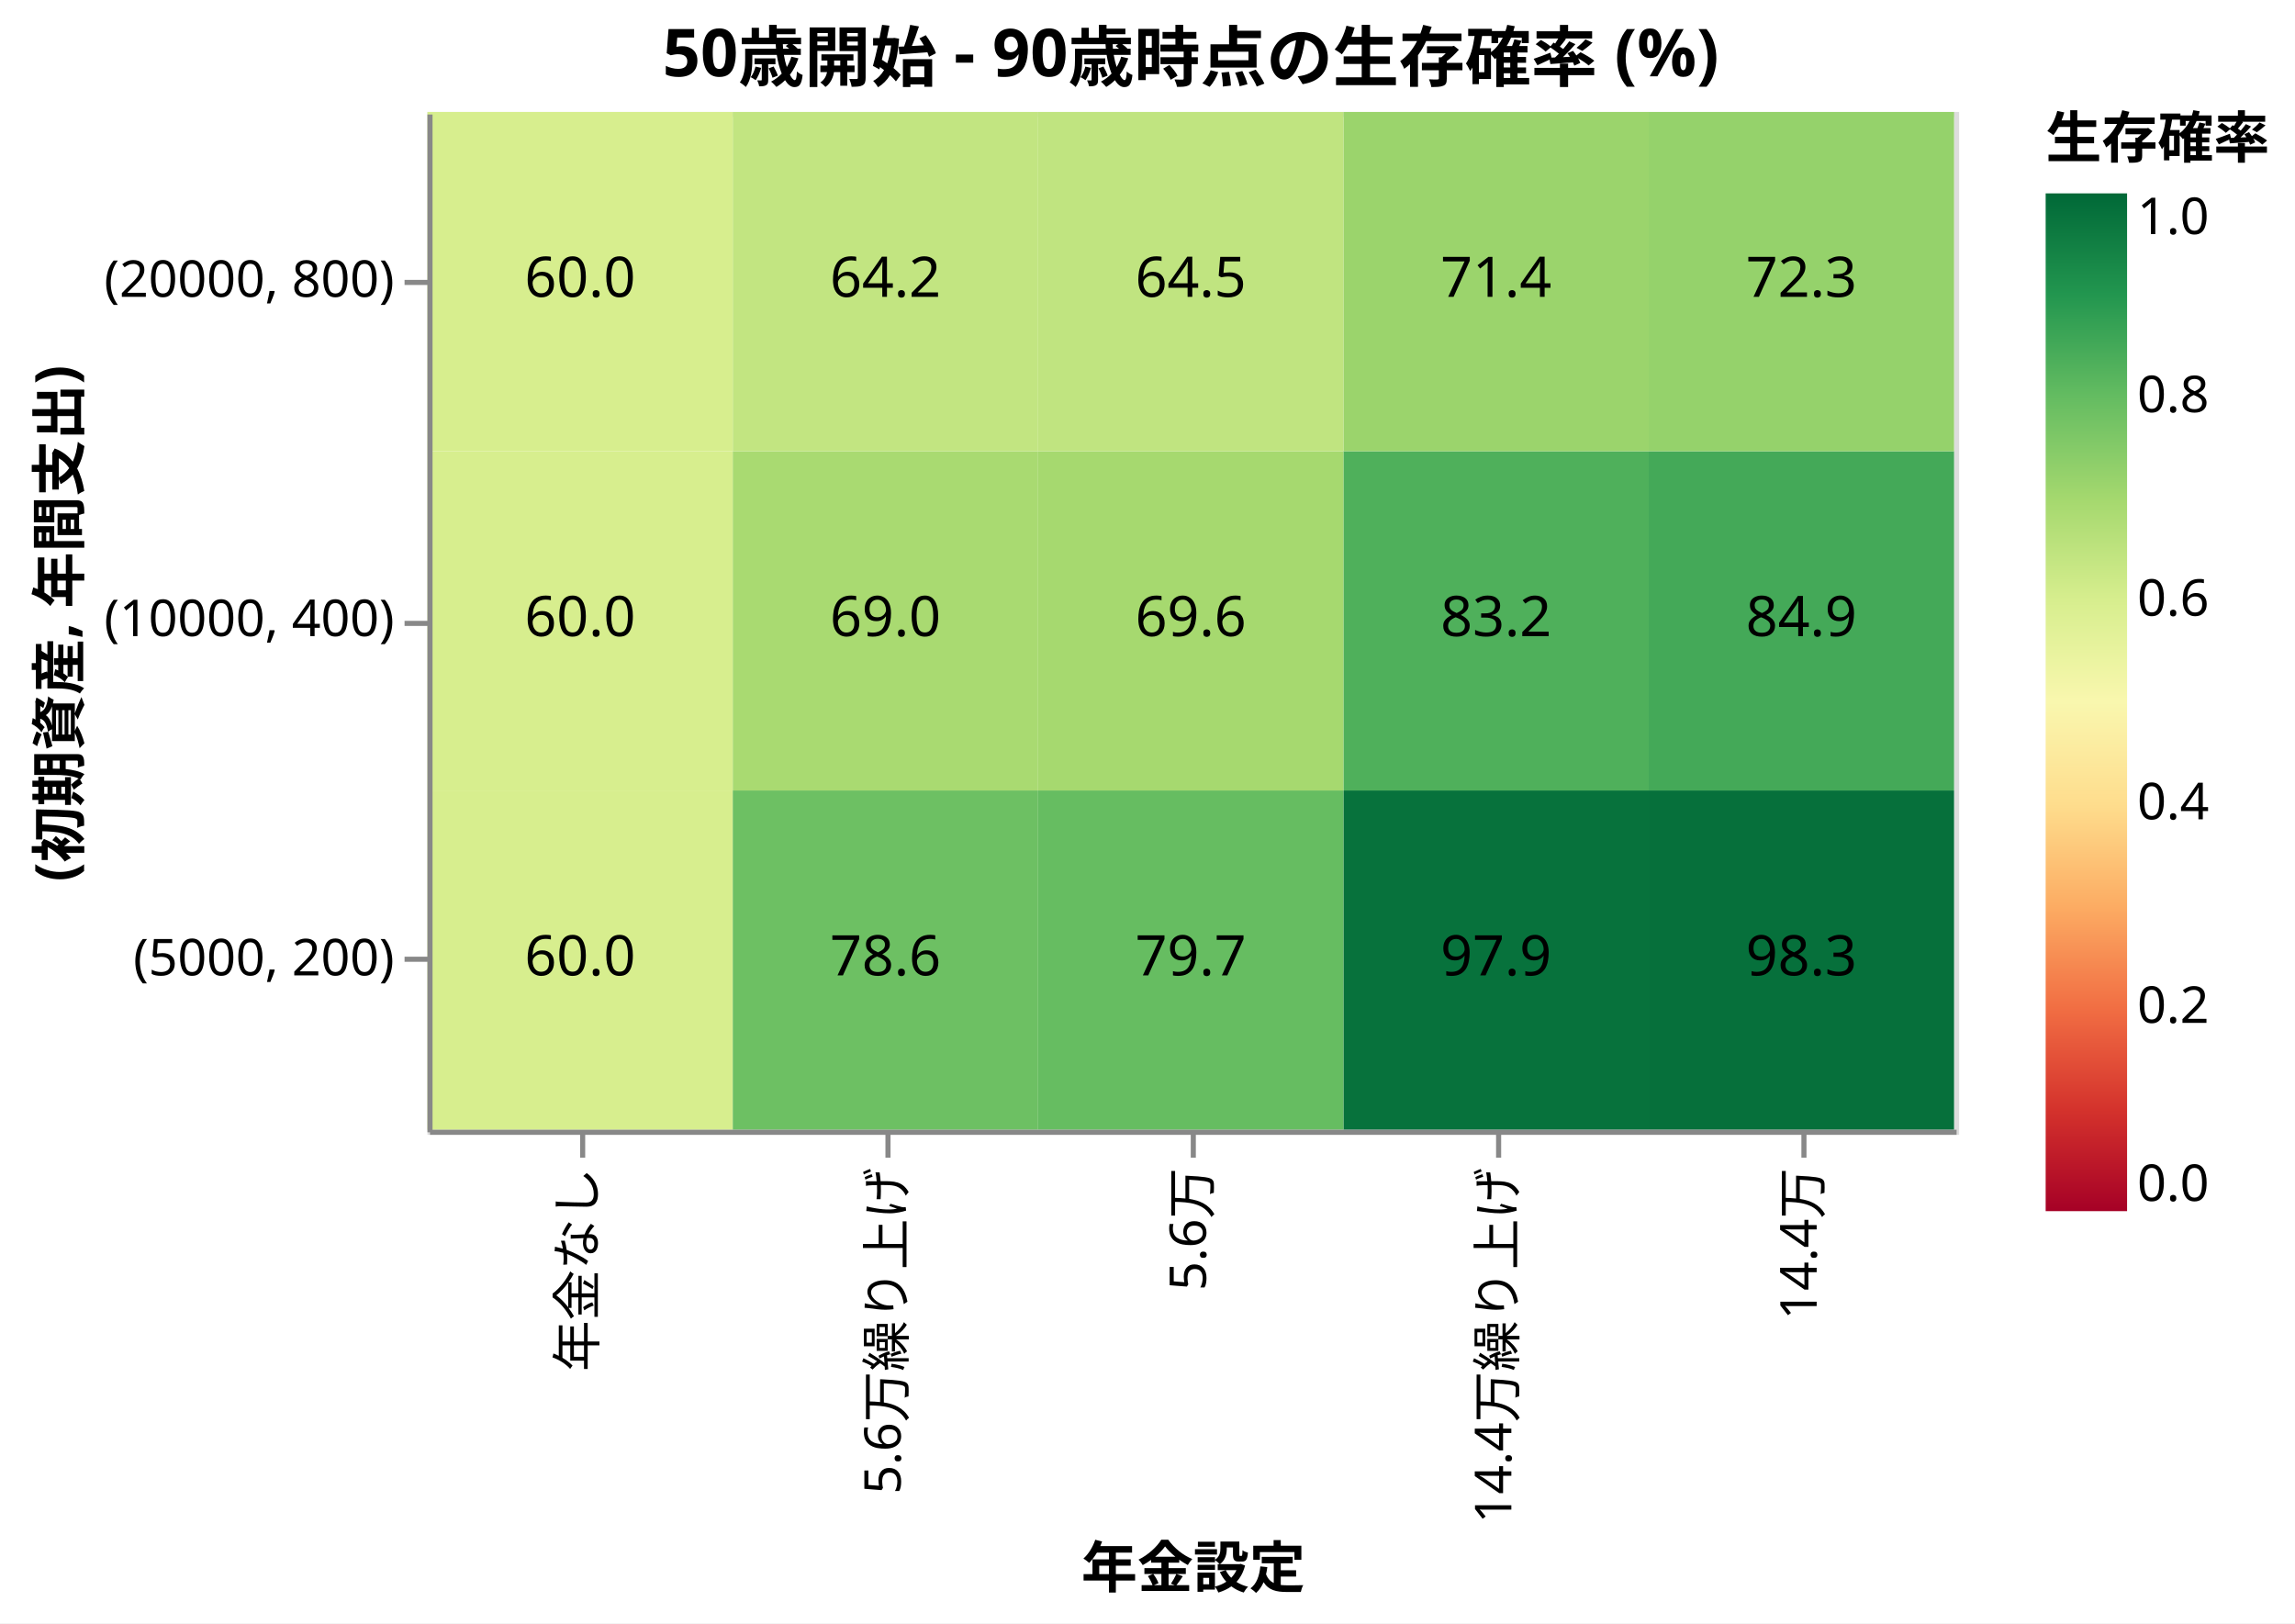
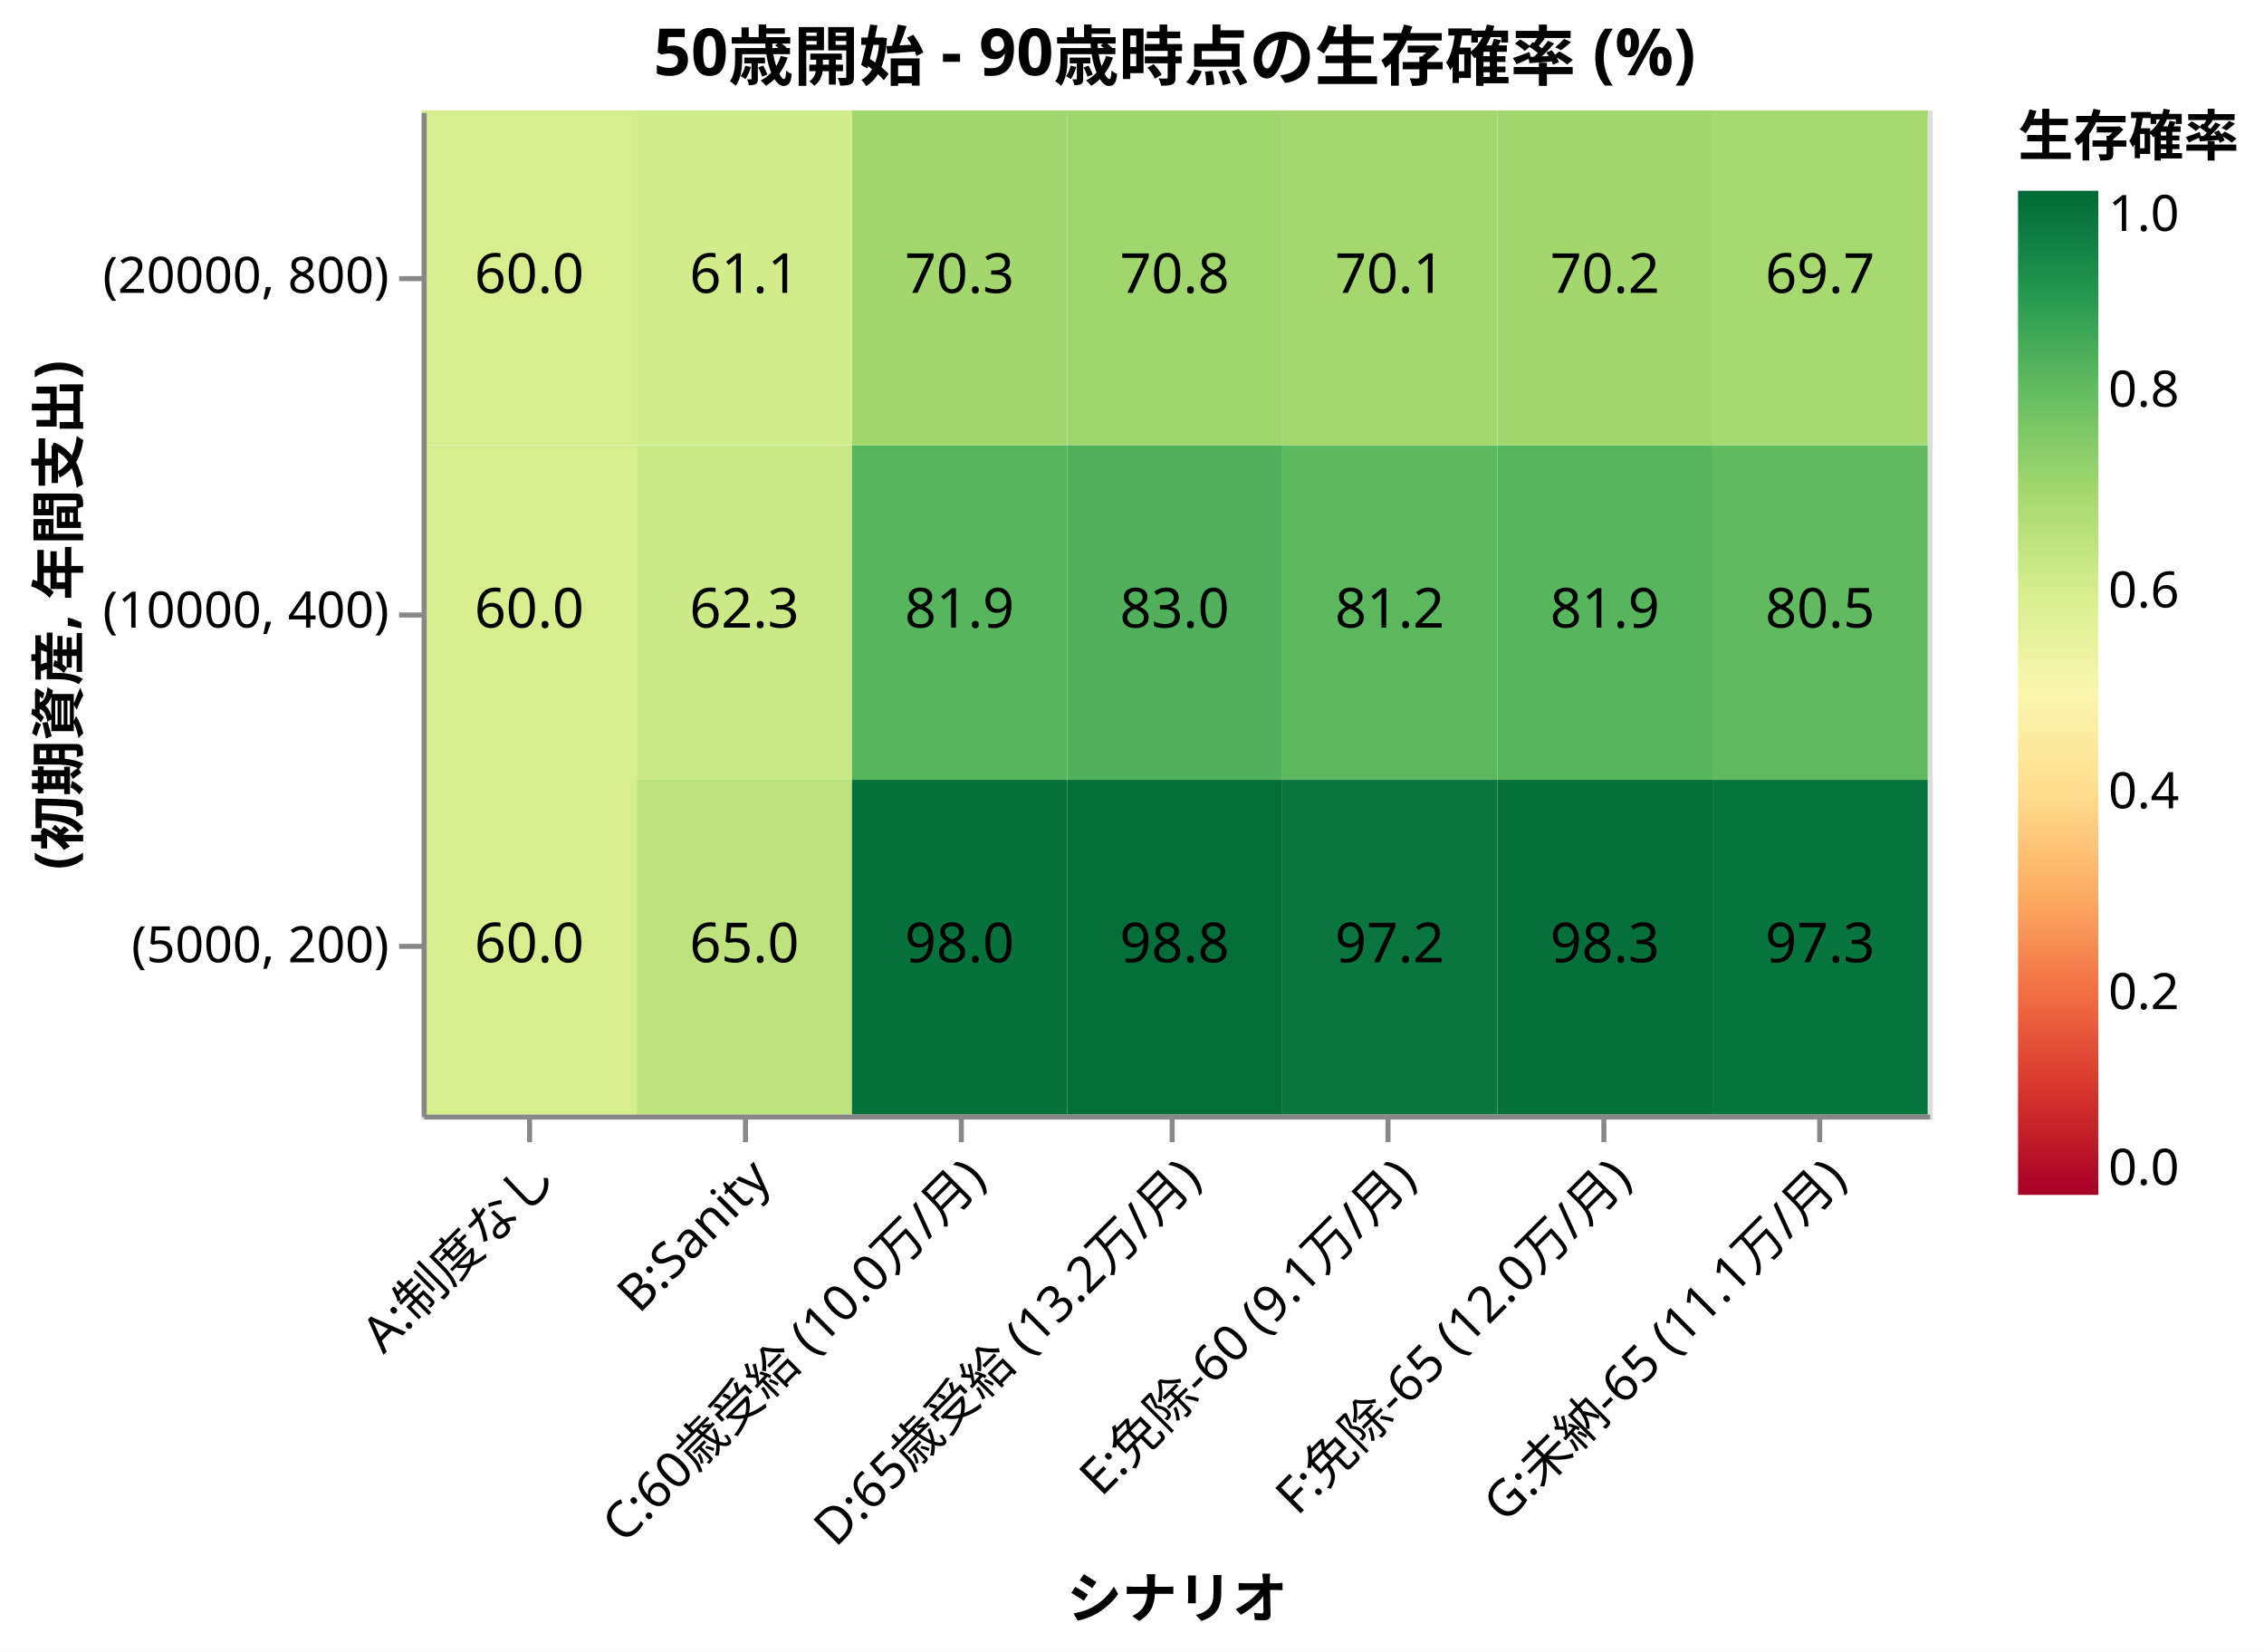
- <svg xmlns="http://www.w3.org/2000/svg" version="1.1" class="marks" width="451" height="319" viewBox="0 0 451 319">
-   <rect width="451" height="319" fill="white" />
+ <svg xmlns="http://www.w3.org/2000/svg" version="1.1" class="marks" width="451" height="329" viewBox="0 0 451 329">
+   <rect width="451" height="329" fill="white" />
  <g fill="none" stroke-miterlimit="10" transform="translate(84,22)">
    <g class="mark-group role-frame root" role="graphics-object" aria-roledescription="group mark container">
      <g transform="translate(0,0)">
        <path class="background" aria-hidden="true" d="M0.5,0.5h300v200h-300Z" stroke="#ddd" />
        <g>
          <g class="mark-rect role-mark layer_0_marks" role="graphics-object" aria-roledescription="rect mark container">
-             <path aria-label="年金設定: 年金なし; (初期資産, 年間支出): (5000, 200); 生存確率: 0.6004" role="graphics-symbol" aria-roledescription="rect mark" d="M0,133.333h60v66.667h-60Z" fill="rgb(215, 238, 142)" />
-             <path aria-label="年金設定: 5.6万繰り上げ; (初期資産, 年間支出): (5000, 200); 生存確率: 0.7862" role="graphics-symbol" aria-roledescription="rect mark" d="M60,133.333h60v66.667h-60Z" fill="rgb(109, 192, 99)" />
-             <path aria-label="年金設定: 14.4万繰り上げ; (初期資産, 年間支出): (5000, 200); 生存確率: 0.9792" role="graphics-symbol" aria-roledescription="rect mark" d="M180,133.333h60v66.667h-60Z" fill="rgb(7, 114, 60)" />
-             <path aria-label="年金設定: 5.6万; (初期資産, 年間支出): (5000, 200); 生存確率: 0.7968" role="graphics-symbol" aria-roledescription="rect mark" d="M120,133.333h60v66.667h-60Z" fill="rgb(102, 189, 97)" />
-             <path aria-label="年金設定: 14.4万; (初期資産, 年間支出): (5000, 200); 生存確率: 0.9834" role="graphics-symbol" aria-roledescription="rect mark" d="M240,133.333h60v66.667h-60Z" fill="rgb(6, 112, 59)" />
-             <path aria-label="年金設定: 年金なし; (初期資産, 年間支出): (10000, 400); 生存確率: 0.6004" role="graphics-symbol" aria-roledescription="rect mark" d="M0,66.667h60v66.667h-60Z" fill="rgb(215, 238, 142)" />
-             <path aria-label="年金設定: 5.6万繰り上げ; (初期資産, 年間支出): (10000, 400); 生存確率: 0.6896" role="graphics-symbol" aria-roledescription="rect mark" d="M60,66.667h60v66.667h-60Z" fill="rgb(169, 218, 113)" />
-             <path aria-label="年金設定: 14.4万繰り上げ; (初期資産, 年間支出): (10000, 400); 生存確率: 0.8322" role="graphics-symbol" aria-roledescription="rect mark" d="M180,66.667h60v66.667h-60Z" fill="rgb(79, 176, 91)" />
-             <path aria-label="年金設定: 5.6万; (初期資産, 年間支出): (10000, 400); 生存確率: 0.6958" role="graphics-symbol" aria-roledescription="rect mark" d="M120,66.667h60v66.667h-60Z" fill="rgb(166, 217, 111)" />
-             <path aria-label="年金設定: 14.4万; (初期資産, 年間支出): (10000, 400); 生存確率: 0.8492" role="graphics-symbol" aria-roledescription="rect mark" d="M240,66.667h60v66.667h-60Z" fill="rgb(68, 169, 88)" />
-             <path aria-label="年金設定: 年金なし; (初期資産, 年間支出): (20000, 800); 生存確率: 0.6004" role="graphics-symbol" aria-roledescription="rect mark" d="M0,0h60v66.667h-60Z" fill="rgb(215, 238, 142)" />
-             <path aria-label="年金設定: 5.6万繰り上げ; (初期資産, 年間支出): (20000, 800); 生存確率: 0.6416" role="graphics-symbol" aria-roledescription="rect mark" d="M60,0h60v66.667h-60Z" fill="rgb(194, 229, 129)" />
-             <path aria-label="年金設定: 14.4万繰り上げ; (初期資産, 年間支出): (20000, 800); 生存確率: 0.714" role="graphics-symbol" aria-roledescription="rect mark" d="M180,0h60v66.667h-60Z" fill="rgb(155, 212, 108)" />
-             <path aria-label="年金設定: 5.6万; (初期資産, 年間支出): (20000, 800); 生存確率: 0.6446" role="graphics-symbol" aria-roledescription="rect mark" d="M120,0h60v66.667h-60Z" fill="rgb(192, 228, 128)" />
-             <path aria-label="年金設定: 14.4万; (初期資産, 年間支出): (20000, 800); 生存確率: 0.7228" role="graphics-symbol" aria-roledescription="rect mark" d="M240,0h60v66.667h-60Z" fill="rgb(149, 210, 107)" />
+             <path aria-label="シナリオ: A:制度なし; (初期資産, 年間支出): (5000, 200); 生存確率: 0.6004" role="graphics-symbol" aria-roledescription="rect mark" d="M0,133.333h42.857v66.667h-42.857Z" fill="rgb(215, 238, 142)" />
+             <path aria-label="シナリオ: B:Sanity; (初期資産, 年間支出): (5000, 200); 生存確率: 0.6504" role="graphics-symbol" aria-roledescription="rect mark" d="M42.857,133.333h42.857v66.667h-42.857Z" fill="rgb(189, 227, 126)" />
+             <path aria-label="シナリオ: C:60歳受給 (10.0万/月); (初期資産, 年間支出): (5000, 200); 生存確率: 0.9796" role="graphics-symbol" aria-roledescription="rect mark" d="M85.714,133.333h42.857v66.667h-42.857Z" fill="rgb(7, 113, 60)" />
+             <path aria-label="シナリオ: D:65歳受給 (13.2万/月); (初期資産, 年間支出): (5000, 200); 生存確率: 0.988" role="graphics-symbol" aria-roledescription="rect mark" d="M128.571,133.333h42.857v66.667h-42.857Z" fill="rgb(4, 110, 58)" />
+             <path aria-label="シナリオ: E:免除-60 (9.1万/月); (初期資産, 年間支出): (5000, 200); 生存確率: 0.9716" role="graphics-symbol" aria-roledescription="rect mark" d="M171.429,133.333h42.857v66.667h-42.857Z" fill="rgb(10, 117, 62)" />
+             <path aria-label="シナリオ: F:免除-65 (12.0万/月); (初期資産, 年間支出): (5000, 200); 生存確率: 0.9832" role="graphics-symbol" aria-roledescription="rect mark" d="M214.286,133.333h42.857v66.667h-42.857Z" fill="rgb(6, 112, 59)" />
+             <path aria-label="シナリオ: G:未納-65 (11.1万/月); (初期資産, 年間支出): (5000, 200); 生存確率: 0.9726" role="graphics-symbol" aria-roledescription="rect mark" d="M257.143,133.333h42.857v66.667h-42.857Z" fill="rgb(9, 117, 62)" />
+             <path aria-label="シナリオ: A:制度なし; (初期資産, 年間支出): (10000, 400); 生存確率: 0.6004" role="graphics-symbol" aria-roledescription="rect mark" d="M0,66.667h42.857v66.667h-42.857Z" fill="rgb(215, 238, 142)" />
+             <path aria-label="シナリオ: B:Sanity; (初期資産, 年間支出): (10000, 400); 生存確率: 0.6228" role="graphics-symbol" aria-roledescription="rect mark" d="M42.857,66.667h42.857v66.667h-42.857Z" fill="rgb(203, 233, 135)" />
+             <path aria-label="シナリオ: C:60歳受給 (10.0万/月); (初期資産, 年間支出): (10000, 400); 生存確率: 0.819" role="graphics-symbol" aria-roledescription="rect mark" d="M85.714,66.667h42.857v66.667h-42.857Z" fill="rgb(87, 181, 94)" />
+             <path aria-label="シナリオ: D:65歳受給 (13.2万/月); (初期資産, 年間支出): (10000, 400); 生存確率: 0.8304" role="graphics-symbol" aria-roledescription="rect mark" d="M128.571,66.667h42.857v66.667h-42.857Z" fill="rgb(80, 176, 92)" />
+             <path aria-label="シナリオ: E:免除-60 (9.1万/月); (初期資産, 年間支出): (10000, 400); 生存確率: 0.8116" role="graphics-symbol" aria-roledescription="rect mark" d="M171.429,66.667h42.857v66.667h-42.857Z" fill="rgb(92, 184, 95)" />
+             <path aria-label="シナリオ: F:免除-65 (12.0万/月); (初期資産, 年間支出): (10000, 400); 生存確率: 0.8194" role="graphics-symbol" aria-roledescription="rect mark" d="M214.286,66.667h42.857v66.667h-42.857Z" fill="rgb(87, 181, 94)" />
+             <path aria-label="シナリオ: G:未納-65 (11.1万/月); (初期資産, 年間支出): (10000, 400); 生存確率: 0.8046" role="graphics-symbol" aria-roledescription="rect mark" d="M257.143,66.667h42.857v66.667h-42.857Z" fill="rgb(97, 186, 96)" />
+             <path aria-label="シナリオ: A:制度なし; (初期資産, 年間支出): (20000, 800); 生存確率: 0.6004" role="graphics-symbol" aria-roledescription="rect mark" d="M0,0h42.857v66.667h-42.857Z" fill="rgb(215, 238, 142)" />
+             <path aria-label="シナリオ: B:Sanity; (初期資産, 年間支出): (20000, 800); 生存確率: 0.611" role="graphics-symbol" aria-roledescription="rect mark" d="M42.857,0h42.857v66.667h-42.857Z" fill="rgb(209, 236, 138)" />
+             <path aria-label="シナリオ: C:60歳受給 (10.0万/月); (初期資産, 年間支出): (20000, 800); 生存確率: 0.7032" role="graphics-symbol" aria-roledescription="rect mark" d="M85.714,0h42.857v66.667h-42.857Z" fill="rgb(162, 215, 110)" />
+             <path aria-label="シナリオ: D:65歳受給 (13.2万/月); (初期資産, 年間支出): (20000, 800); 生存確率: 0.7076" role="graphics-symbol" aria-roledescription="rect mark" d="M128.571,0h42.857v66.667h-42.857Z" fill="rgb(159, 214, 109)" />
+             <path aria-label="シナリオ: E:免除-60 (9.1万/月); (初期資産, 年間支出): (20000, 800); 生存確率: 0.7006" role="graphics-symbol" aria-roledescription="rect mark" d="M171.429,0h42.857v66.667h-42.857Z" fill="rgb(164, 216, 110)" />
+             <path aria-label="シナリオ: F:免除-65 (12.0万/月); (初期資産, 年間支出): (20000, 800); 生存確率: 0.7024" role="graphics-symbol" aria-roledescription="rect mark" d="M214.286,0h42.857v66.667h-42.857Z" fill="rgb(162, 215, 110)" />
+             <path aria-label="シナリオ: G:未納-65 (11.1万/月); (初期資産, 年間支出): (20000, 800); 生存確率: 0.6966" role="graphics-symbol" aria-roledescription="rect mark" d="M257.143,0h42.857v66.667h-42.857Z" fill="rgb(166, 217, 111)" />
          </g>
          <g class="mark-text role-mark layer_1_marks" role="graphics-object" aria-roledescription="text mark container">
-             <text aria-label="年金設定: 年金なし; (初期資産, 年間支出): (5000, 200); survival_rate_pct: 60.0" role="graphics-symbol" aria-roledescription="text mark" text-anchor="middle" transform="translate(30,169.6667)" font-family="sans-serif" font-size="11px" fill="black">60.0</text>
-             <text aria-label="年金設定: 5.6万繰り上げ; (初期資産, 年間支出): (5000, 200); survival_rate_pct: 78.6" role="graphics-symbol" aria-roledescription="text mark" text-anchor="middle" transform="translate(90,169.6667)" font-family="sans-serif" font-size="11px" fill="black">78.6</text>
-             <text aria-label="年金設定: 14.4万繰り上げ; (初期資産, 年間支出): (5000, 200); survival_rate_pct: 97.9" role="graphics-symbol" aria-roledescription="text mark" text-anchor="middle" transform="translate(210,169.6667)" font-family="sans-serif" font-size="11px" fill="black">97.9</text>
-             <text aria-label="年金設定: 5.6万; (初期資産, 年間支出): (5000, 200); survival_rate_pct: 79.7" role="graphics-symbol" aria-roledescription="text mark" text-anchor="middle" transform="translate(150,169.6667)" font-family="sans-serif" font-size="11px" fill="black">79.7</text>
-             <text aria-label="年金設定: 14.4万; (初期資産, 年間支出): (5000, 200); survival_rate_pct: 98.3" role="graphics-symbol" aria-roledescription="text mark" text-anchor="middle" transform="translate(270,169.6667)" font-family="sans-serif" font-size="11px" fill="black">98.3</text>
-             <text aria-label="年金設定: 年金なし; (初期資産, 年間支出): (10000, 400); survival_rate_pct: 60.0" role="graphics-symbol" aria-roledescription="text mark" text-anchor="middle" transform="translate(30,103)" font-family="sans-serif" font-size="11px" fill="black">60.0</text>
-             <text aria-label="年金設定: 5.6万繰り上げ; (初期資産, 年間支出): (10000, 400); survival_rate_pct: 69.0" role="graphics-symbol" aria-roledescription="text mark" text-anchor="middle" transform="translate(90,103)" font-family="sans-serif" font-size="11px" fill="black">69.0</text>
-             <text aria-label="年金設定: 14.4万繰り上げ; (初期資産, 年間支出): (10000, 400); survival_rate_pct: 83.2" role="graphics-symbol" aria-roledescription="text mark" text-anchor="middle" transform="translate(210,103)" font-family="sans-serif" font-size="11px" fill="black">83.2</text>
-             <text aria-label="年金設定: 5.6万; (初期資産, 年間支出): (10000, 400); survival_rate_pct: 69.6" role="graphics-symbol" aria-roledescription="text mark" text-anchor="middle" transform="translate(150,103)" font-family="sans-serif" font-size="11px" fill="black">69.6</text>
-             <text aria-label="年金設定: 14.4万; (初期資産, 年間支出): (10000, 400); survival_rate_pct: 84.9" role="graphics-symbol" aria-roledescription="text mark" text-anchor="middle" transform="translate(270,103)" font-family="sans-serif" font-size="11px" fill="black">84.9</text>
-             <text aria-label="年金設定: 年金なし; (初期資産, 年間支出): (20000, 800); survival_rate_pct: 60.0" role="graphics-symbol" aria-roledescription="text mark" text-anchor="middle" transform="translate(30,36.33333)" font-family="sans-serif" font-size="11px" fill="black">60.0</text>
-             <text aria-label="年金設定: 5.6万繰り上げ; (初期資産, 年間支出): (20000, 800); survival_rate_pct: 64.2" role="graphics-symbol" aria-roledescription="text mark" text-anchor="middle" transform="translate(90,36.33333)" font-family="sans-serif" font-size="11px" fill="black">64.2</text>
-             <text aria-label="年金設定: 14.4万繰り上げ; (初期資産, 年間支出): (20000, 800); survival_rate_pct: 71.4" role="graphics-symbol" aria-roledescription="text mark" text-anchor="middle" transform="translate(210,36.33333)" font-family="sans-serif" font-size="11px" fill="black">71.4</text>
-             <text aria-label="年金設定: 5.6万; (初期資産, 年間支出): (20000, 800); survival_rate_pct: 64.5" role="graphics-symbol" aria-roledescription="text mark" text-anchor="middle" transform="translate(150,36.33333)" font-family="sans-serif" font-size="11px" fill="black">64.5</text>
-             <text aria-label="年金設定: 14.4万; (初期資産, 年間支出): (20000, 800); survival_rate_pct: 72.3" role="graphics-symbol" aria-roledescription="text mark" text-anchor="middle" transform="translate(270,36.33333)" font-family="sans-serif" font-size="11px" fill="black">72.3</text>
+             <text aria-label="シナリオ: A:制度なし; (初期資産, 年間支出): (5000, 200); survival_rate_pct: 60.0" role="graphics-symbol" aria-roledescription="text mark" text-anchor="middle" transform="translate(21.42857,169.6667)" font-family="sans-serif" font-size="11px" fill="black">60.0</text>
+             <text aria-label="シナリオ: B:Sanity; (初期資産, 年間支出): (5000, 200); survival_rate_pct: 65.0" role="graphics-symbol" aria-roledescription="text mark" text-anchor="middle" transform="translate(64.28571,169.6667)" font-family="sans-serif" font-size="11px" fill="black">65.0</text>
+             <text aria-label="シナリオ: C:60歳受給 (10.0万/月); (初期資産, 年間支出): (5000, 200); survival_rate_pct: 98.0" role="graphics-symbol" aria-roledescription="text mark" text-anchor="middle" transform="translate(107.1429,169.6667)" font-family="sans-serif" font-size="11px" fill="black">98.0</text>
+             <text aria-label="シナリオ: D:65歳受給 (13.2万/月); (初期資産, 年間支出): (5000, 200); survival_rate_pct: 98.8" role="graphics-symbol" aria-roledescription="text mark" text-anchor="middle" transform="translate(150,169.6667)" font-family="sans-serif" font-size="11px" fill="black">98.8</text>
+             <text aria-label="シナリオ: E:免除-60 (9.1万/月); (初期資産, 年間支出): (5000, 200); survival_rate_pct: 97.2" role="graphics-symbol" aria-roledescription="text mark" text-anchor="middle" transform="translate(192.8571,169.6667)" font-family="sans-serif" font-size="11px" fill="black">97.2</text>
+             <text aria-label="シナリオ: F:免除-65 (12.0万/月); (初期資産, 年間支出): (5000, 200); survival_rate_pct: 98.3" role="graphics-symbol" aria-roledescription="text mark" text-anchor="middle" transform="translate(235.7143,169.6667)" font-family="sans-serif" font-size="11px" fill="black">98.3</text>
+             <text aria-label="シナリオ: G:未納-65 (11.1万/月); (初期資産, 年間支出): (5000, 200); survival_rate_pct: 97.3" role="graphics-symbol" aria-roledescription="text mark" text-anchor="middle" transform="translate(278.5714,169.6667)" font-family="sans-serif" font-size="11px" fill="black">97.3</text>
+             <text aria-label="シナリオ: A:制度なし; (初期資産, 年間支出): (10000, 400); survival_rate_pct: 60.0" role="graphics-symbol" aria-roledescription="text mark" text-anchor="middle" transform="translate(21.42857,103)" font-family="sans-serif" font-size="11px" fill="black">60.0</text>
+             <text aria-label="シナリオ: B:Sanity; (初期資産, 年間支出): (10000, 400); survival_rate_pct: 62.3" role="graphics-symbol" aria-roledescription="text mark" text-anchor="middle" transform="translate(64.28571,103)" font-family="sans-serif" font-size="11px" fill="black">62.3</text>
+             <text aria-label="シナリオ: C:60歳受給 (10.0万/月); (初期資産, 年間支出): (10000, 400); survival_rate_pct: 81.9" role="graphics-symbol" aria-roledescription="text mark" text-anchor="middle" transform="translate(107.1429,103)" font-family="sans-serif" font-size="11px" fill="black">81.9</text>
+             <text aria-label="シナリオ: D:65歳受給 (13.2万/月); (初期資産, 年間支出): (10000, 400); survival_rate_pct: 83.0" role="graphics-symbol" aria-roledescription="text mark" text-anchor="middle" transform="translate(150,103)" font-family="sans-serif" font-size="11px" fill="black">83.0</text>
+             <text aria-label="シナリオ: E:免除-60 (9.1万/月); (初期資産, 年間支出): (10000, 400); survival_rate_pct: 81.2" role="graphics-symbol" aria-roledescription="text mark" text-anchor="middle" transform="translate(192.8571,103)" font-family="sans-serif" font-size="11px" fill="black">81.2</text>
+             <text aria-label="シナリオ: F:免除-65 (12.0万/月); (初期資産, 年間支出): (10000, 400); survival_rate_pct: 81.9" role="graphics-symbol" aria-roledescription="text mark" text-anchor="middle" transform="translate(235.7143,103)" font-family="sans-serif" font-size="11px" fill="black">81.9</text>
+             <text aria-label="シナリオ: G:未納-65 (11.1万/月); (初期資産, 年間支出): (10000, 400); survival_rate_pct: 80.5" role="graphics-symbol" aria-roledescription="text mark" text-anchor="middle" transform="translate(278.5714,103)" font-family="sans-serif" font-size="11px" fill="black">80.5</text>
+             <text aria-label="シナリオ: A:制度なし; (初期資産, 年間支出): (20000, 800); survival_rate_pct: 60.0" role="graphics-symbol" aria-roledescription="text mark" text-anchor="middle" transform="translate(21.42857,36.33333)" font-family="sans-serif" font-size="11px" fill="black">60.0</text>
+             <text aria-label="シナリオ: B:Sanity; (初期資産, 年間支出): (20000, 800); survival_rate_pct: 61.1" role="graphics-symbol" aria-roledescription="text mark" text-anchor="middle" transform="translate(64.28571,36.33333)" font-family="sans-serif" font-size="11px" fill="black">61.1</text>
+             <text aria-label="シナリオ: C:60歳受給 (10.0万/月); (初期資産, 年間支出): (20000, 800); survival_rate_pct: 70.3" role="graphics-symbol" aria-roledescription="text mark" text-anchor="middle" transform="translate(107.1429,36.33333)" font-family="sans-serif" font-size="11px" fill="black">70.3</text>
+             <text aria-label="シナリオ: D:65歳受給 (13.2万/月); (初期資産, 年間支出): (20000, 800); survival_rate_pct: 70.8" role="graphics-symbol" aria-roledescription="text mark" text-anchor="middle" transform="translate(150,36.33333)" font-family="sans-serif" font-size="11px" fill="black">70.8</text>
+             <text aria-label="シナリオ: E:免除-60 (9.1万/月); (初期資産, 年間支出): (20000, 800); survival_rate_pct: 70.1" role="graphics-symbol" aria-roledescription="text mark" text-anchor="middle" transform="translate(192.8571,36.33333)" font-family="sans-serif" font-size="11px" fill="black">70.1</text>
+             <text aria-label="シナリオ: F:免除-65 (12.0万/月); (初期資産, 年間支出): (20000, 800); survival_rate_pct: 70.2" role="graphics-symbol" aria-roledescription="text mark" text-anchor="middle" transform="translate(235.7143,36.33333)" font-family="sans-serif" font-size="11px" fill="black">70.2</text>
+             <text aria-label="シナリオ: G:未納-65 (11.1万/月); (初期資産, 年間支出): (20000, 800); survival_rate_pct: 69.7" role="graphics-symbol" aria-roledescription="text mark" text-anchor="middle" transform="translate(278.5714,36.33333)" font-family="sans-serif" font-size="11px" fill="black">69.7</text>
          </g>
          <g class="mark-group role-legend" role="graphics-symbol" aria-roledescription="legend" aria-label="Gradient legend titled '生存確率' for fill color with values from 0.0 to 1.0">
            <g transform="translate(318,0)">
              <path class="background" aria-hidden="true" d="M0,0h44v216h-44Z" pointer-events="none" />
              <g>
                <g class="mark-group role-legend-entry">
                  <g transform="translate(0,16)">
                    <path class="background" aria-hidden="true" d="M0,0h0v0h0Z" pointer-events="none" />
                    <g>
                      <g class="mark-rect role-legend-gradient" pointer-events="none">
                        <path d="M0,0h16v200h-16Z" fill="url(#gradient_5)" stroke="#ddd" stroke-width="0" opacity="1" />
                      </g>
                      <g class="mark-text role-legend-label" pointer-events="none">
                        <text text-anchor="start" transform="translate(18,198)" font-family="sans-serif" font-size="10px" fill="#000" opacity="1">0.0</text>
                        <text text-anchor="start" transform="translate(18,163)" font-family="sans-serif" font-size="10px" fill="#000" opacity="1">0.2</text>
                        <text text-anchor="start" transform="translate(18,123)" font-family="sans-serif" font-size="10px" fill="#000" opacity="1">0.4</text>
                        <text text-anchor="start" transform="translate(18,83)" font-family="sans-serif" font-size="10px" fill="#000" opacity="1">0.6</text>
                        <text text-anchor="start" transform="translate(18,43)" font-family="sans-serif" font-size="10px" fill="#000" opacity="1">0.8</text>
                        <text text-anchor="start" transform="translate(18,8)" font-family="sans-serif" font-size="10px" fill="#000" opacity="1">1.0</text>
                      </g>
                    </g>
                    <path class="foreground" aria-hidden="true" d="" pointer-events="none" display="none" />
                  </g>
                </g>
                <g class="mark-text role-legend-title" pointer-events="none">
                  <text text-anchor="start" transform="translate(0,9)" font-family="sans-serif" font-size="11px" font-weight="bold" fill="#000" opacity="1">生存確率</text>
                </g>
              </g>
              <path class="foreground" aria-hidden="true" d="" pointer-events="none" display="none" />
            </g>
          </g>
          <g class="mark-group role-title">
            <g transform="translate(150,-17)">
              <path class="background" aria-hidden="true" d="M0,0h0v0h0Z" pointer-events="none" />
              <g>
                <g class="mark-text role-title-text" role="graphics-symbol" aria-roledescription="title" aria-label="Title text '50歳開始 - 90歳時点の生存確率 (%)'" pointer-events="none">
                  <text text-anchor="middle" transform="translate(0,10)" font-family="sans-serif" font-size="13px" font-weight="bold" fill="#000" opacity="1">50歳開始 - 90歳時点の生存確率 (%)</text>
                </g>
              </g>
              <path class="foreground" aria-hidden="true" d="" pointer-events="none" display="none" />
            </g>
          </g>
-           <g class="mark-group role-axis" role="graphics-symbol" aria-roledescription="axis" aria-label="X-axis titled '年金設定' for a discrete scale with 5 values: 年金なし, 5.6万繰り上げ, 5.6万, 14.4万繰り上げ, 14.4万">
+           <g class="mark-group role-axis" role="graphics-symbol" aria-roledescription="axis" aria-label="X-axis titled 'シナリオ' for a discrete scale with 7 values: A:制度なし, B:Sanity, C:60歳受給 (10.0万/月), D:65歳受給 (13.2万/月), E:免除-60 (9.1万/月), F:免除-65 (12.0万/月), G:未納-65 (11.1万/月)">
            <g transform="translate(0.5,200.5)">
              <path class="background" aria-hidden="true" d="M0,0h0v0h0Z" pointer-events="none" />
              <g>
                <g class="mark-rule role-axis-tick" pointer-events="none">
-                   <line transform="translate(30,0)" x2="0" y2="5" stroke="#888" stroke-width="1" opacity="1" />
-                   <line transform="translate(90,0)" x2="0" y2="5" stroke="#888" stroke-width="1" opacity="1" />
-                   <line transform="translate(150,0)" x2="0" y2="5" stroke="#888" stroke-width="1" opacity="1" />
-                   <line transform="translate(210,0)" x2="0" y2="5" stroke="#888" stroke-width="1" opacity="1" />
-                   <line transform="translate(270,0)" x2="0" y2="5" stroke="#888" stroke-width="1" opacity="1" />
+                   <line transform="translate(21,0)" x2="0" y2="5" stroke="#888" stroke-width="1" opacity="1" />
+                   <line transform="translate(64,0)" x2="0" y2="5" stroke="#888" stroke-width="1" opacity="1" />
+                   <line transform="translate(107,0)" x2="0" y2="5" stroke="#888" stroke-width="1" opacity="1" />
+                   <line transform="translate(149,0)" x2="0" y2="5" stroke="#888" stroke-width="1" opacity="1" />
+                   <line transform="translate(192,0)" x2="0" y2="5" stroke="#888" stroke-width="1" opacity="1" />
+                   <line transform="translate(235,0)" x2="0" y2="5" stroke="#888" stroke-width="1" opacity="1" />
+                   <line transform="translate(278,0)" x2="0" y2="5" stroke="#888" stroke-width="1" opacity="1" />
                </g>
                <g class="mark-text role-axis-label" pointer-events="none">
-                   <text text-anchor="end" transform="translate(29.5,7) rotate(270) translate(0,3)" font-family="sans-serif" font-size="10px" fill="#000" opacity="1">年金なし</text>
-                   <text text-anchor="end" transform="translate(89.5,7) rotate(270) translate(0,3)" font-family="sans-serif" font-size="10px" fill="#000" opacity="1">5.6万繰り上げ</text>
-                   <text text-anchor="end" transform="translate(149.5,7) rotate(270) translate(0,3)" font-family="sans-serif" font-size="10px" fill="#000" opacity="1">5.6万</text>
-                   <text text-anchor="end" transform="translate(209.5,7) rotate(270) translate(0,3)" font-family="sans-serif" font-size="10px" fill="#000" opacity="1">14.4万繰り上げ</text>
-                   <text text-anchor="end" transform="translate(269.5,7) rotate(270) translate(0,3)" font-family="sans-serif" font-size="10px" fill="#000" opacity="1">14.4万</text>
+                   <text text-anchor="end" transform="translate(20.92857,7) rotate(315) translate(0,8)" font-family="sans-serif" font-size="10px" fill="#000" opacity="1">A:制度なし</text>
+                   <text text-anchor="end" transform="translate(63.78571,7) rotate(315) translate(0,8)" font-family="sans-serif" font-size="10px" fill="#000" opacity="1">B:Sanity</text>
+                   <text text-anchor="end" transform="translate(106.6429,7) rotate(315) translate(0,8)" font-family="sans-serif" font-size="10px" fill="#000" opacity="1">C:60歳受給 (10.0万/月)</text>
+                   <text text-anchor="end" transform="translate(149.5,7) rotate(315) translate(0,8)" font-family="sans-serif" font-size="10px" fill="#000" opacity="1">D:65歳受給 (13.2万/月)</text>
+                   <text text-anchor="end" transform="translate(192.3571,7) rotate(315) translate(0,8)" font-family="sans-serif" font-size="10px" fill="#000" opacity="1">E:免除-60 (9.1万/月)</text>
+                   <text text-anchor="end" transform="translate(235.2143,7) rotate(315) translate(0,8)" font-family="sans-serif" font-size="10px" fill="#000" opacity="1">F:免除-65 (12.0万/月)</text>
+                   <text text-anchor="end" transform="translate(278.0714,7) rotate(315) translate(0,8)" font-family="sans-serif" font-size="10px" fill="#000" opacity="1">G:未納-65 (11.1万/月)</text>
                </g>
                <g class="mark-rule role-axis-domain" pointer-events="none">
                  <line transform="translate(0,0)" x2="300" y2="0" stroke="#888" stroke-width="1" opacity="1" />
                </g>
                <g class="mark-text role-axis-title" pointer-events="none">
-                   <text text-anchor="middle" transform="translate(150,89.46289)" font-family="sans-serif" font-size="11px" font-weight="bold" fill="#000" opacity="1">年金設定</text>
+                   <text text-anchor="middle" transform="translate(150,99.76358)" font-family="sans-serif" font-size="11px" font-weight="bold" fill="#000" opacity="1">シナリオ</text>
                </g>
              </g>
              <path class="foreground" aria-hidden="true" d="" pointer-events="none" display="none" />
            </g>
          </g>
          <g class="mark-group role-axis" role="graphics-symbol" aria-roledescription="axis" aria-label="Y-axis titled '(初期資産, 年間支出)' for a discrete scale with 3 values: (20000, 800), (10000, 400), (5000, 200)">
            <g transform="translate(0.5,0.5)">
              <path class="background" aria-hidden="true" d="M0,0h0v0h0Z" pointer-events="none" />
              <g>
                <g class="mark-rule role-axis-tick" pointer-events="none">
                  <line transform="translate(0,33)" x2="-5" y2="0" stroke="#888" stroke-width="1" opacity="1" />
                  <line transform="translate(0,100)" x2="-5" y2="0" stroke="#888" stroke-width="1" opacity="1" />
                  <line transform="translate(0,166)" x2="-5" y2="0" stroke="#888" stroke-width="1" opacity="1" />
                </g>
                <g class="mark-text role-axis-label" pointer-events="none">
                  <text text-anchor="end" transform="translate(-7,35.83333)" font-family="sans-serif" font-size="10px" fill="#000" opacity="1">(20000, 800)</text>
                  <text text-anchor="end" transform="translate(-7,102.5)" font-family="sans-serif" font-size="10px" fill="#000" opacity="1">(10000, 400)</text>
                  <text text-anchor="end" transform="translate(-7,169.1667)" font-family="sans-serif" font-size="10px" fill="#000" opacity="1">(5000, 200)</text>
                </g>
                <g class="mark-rule role-axis-domain" pointer-events="none">
                  <line transform="translate(0,0)" x2="0" y2="200" stroke="#888" stroke-width="1" opacity="1" />
                </g>
                <g class="mark-text role-axis-title" pointer-events="none">
                  <text text-anchor="middle" transform="translate(-67.70898,100) rotate(-90) translate(0,-2)" font-family="sans-serif" font-size="11px" font-weight="bold" fill="#000" opacity="1">(初期資産, 年間支出)</text>
                </g>
              </g>
              <path class="foreground" aria-hidden="true" d="" pointer-events="none" display="none" />
            </g>
          </g>
        </g>
        <path class="foreground" aria-hidden="true" d="" display="none" />
      </g>
    </g>
  </g>
  <defs>
    <linearGradient id="gradient_5" x1="0" x2="0" y1="1" y2="0">
      <stop offset="0" stop-color="rgb(165, 0, 38)" />
      <stop offset="0.05" stop-color="rgb(189, 25, 41)" />
      <stop offset="0.1" stop-color="rgb(212, 50, 44)" />
      <stop offset="0.15" stop-color="rgb(227, 80, 56)" />
      <stop offset="0.2" stop-color="rgb(241, 110, 67)" />
      <stop offset="0.25" stop-color="rgb(247, 141, 83)" />
      <stop offset="0.3" stop-color="rgb(252, 172, 99)" />
      <stop offset="0.35" stop-color="rgb(253, 197, 120)" />
      <stop offset="0.4" stop-color="rgb(254, 221, 141)" />
      <stop offset="0.45" stop-color="rgb(252, 234, 158)" />
      <stop offset="0.5" stop-color="rgb(249, 247, 174)" />
      <stop offset="0.55" stop-color="rgb(232, 243, 158)" />
      <stop offset="0.6" stop-color="rgb(215, 238, 142)" />
      <stop offset="0.65" stop-color="rgb(190, 227, 126)" />
      <stop offset="0.7" stop-color="rgb(164, 216, 110)" />
      <stop offset="0.75" stop-color="rgb(132, 202, 104)" />
      <stop offset="0.8" stop-color="rgb(100, 188, 97)" />
      <stop offset="0.85" stop-color="rgb(67, 169, 88)" />
      <stop offset="0.9" stop-color="rgb(34, 150, 79)" />
      <stop offset="0.95" stop-color="rgb(17, 127, 67)" />
      <stop offset="1" stop-color="rgb(0, 104, 55)" />
    </linearGradient>
  </defs>
</svg>
